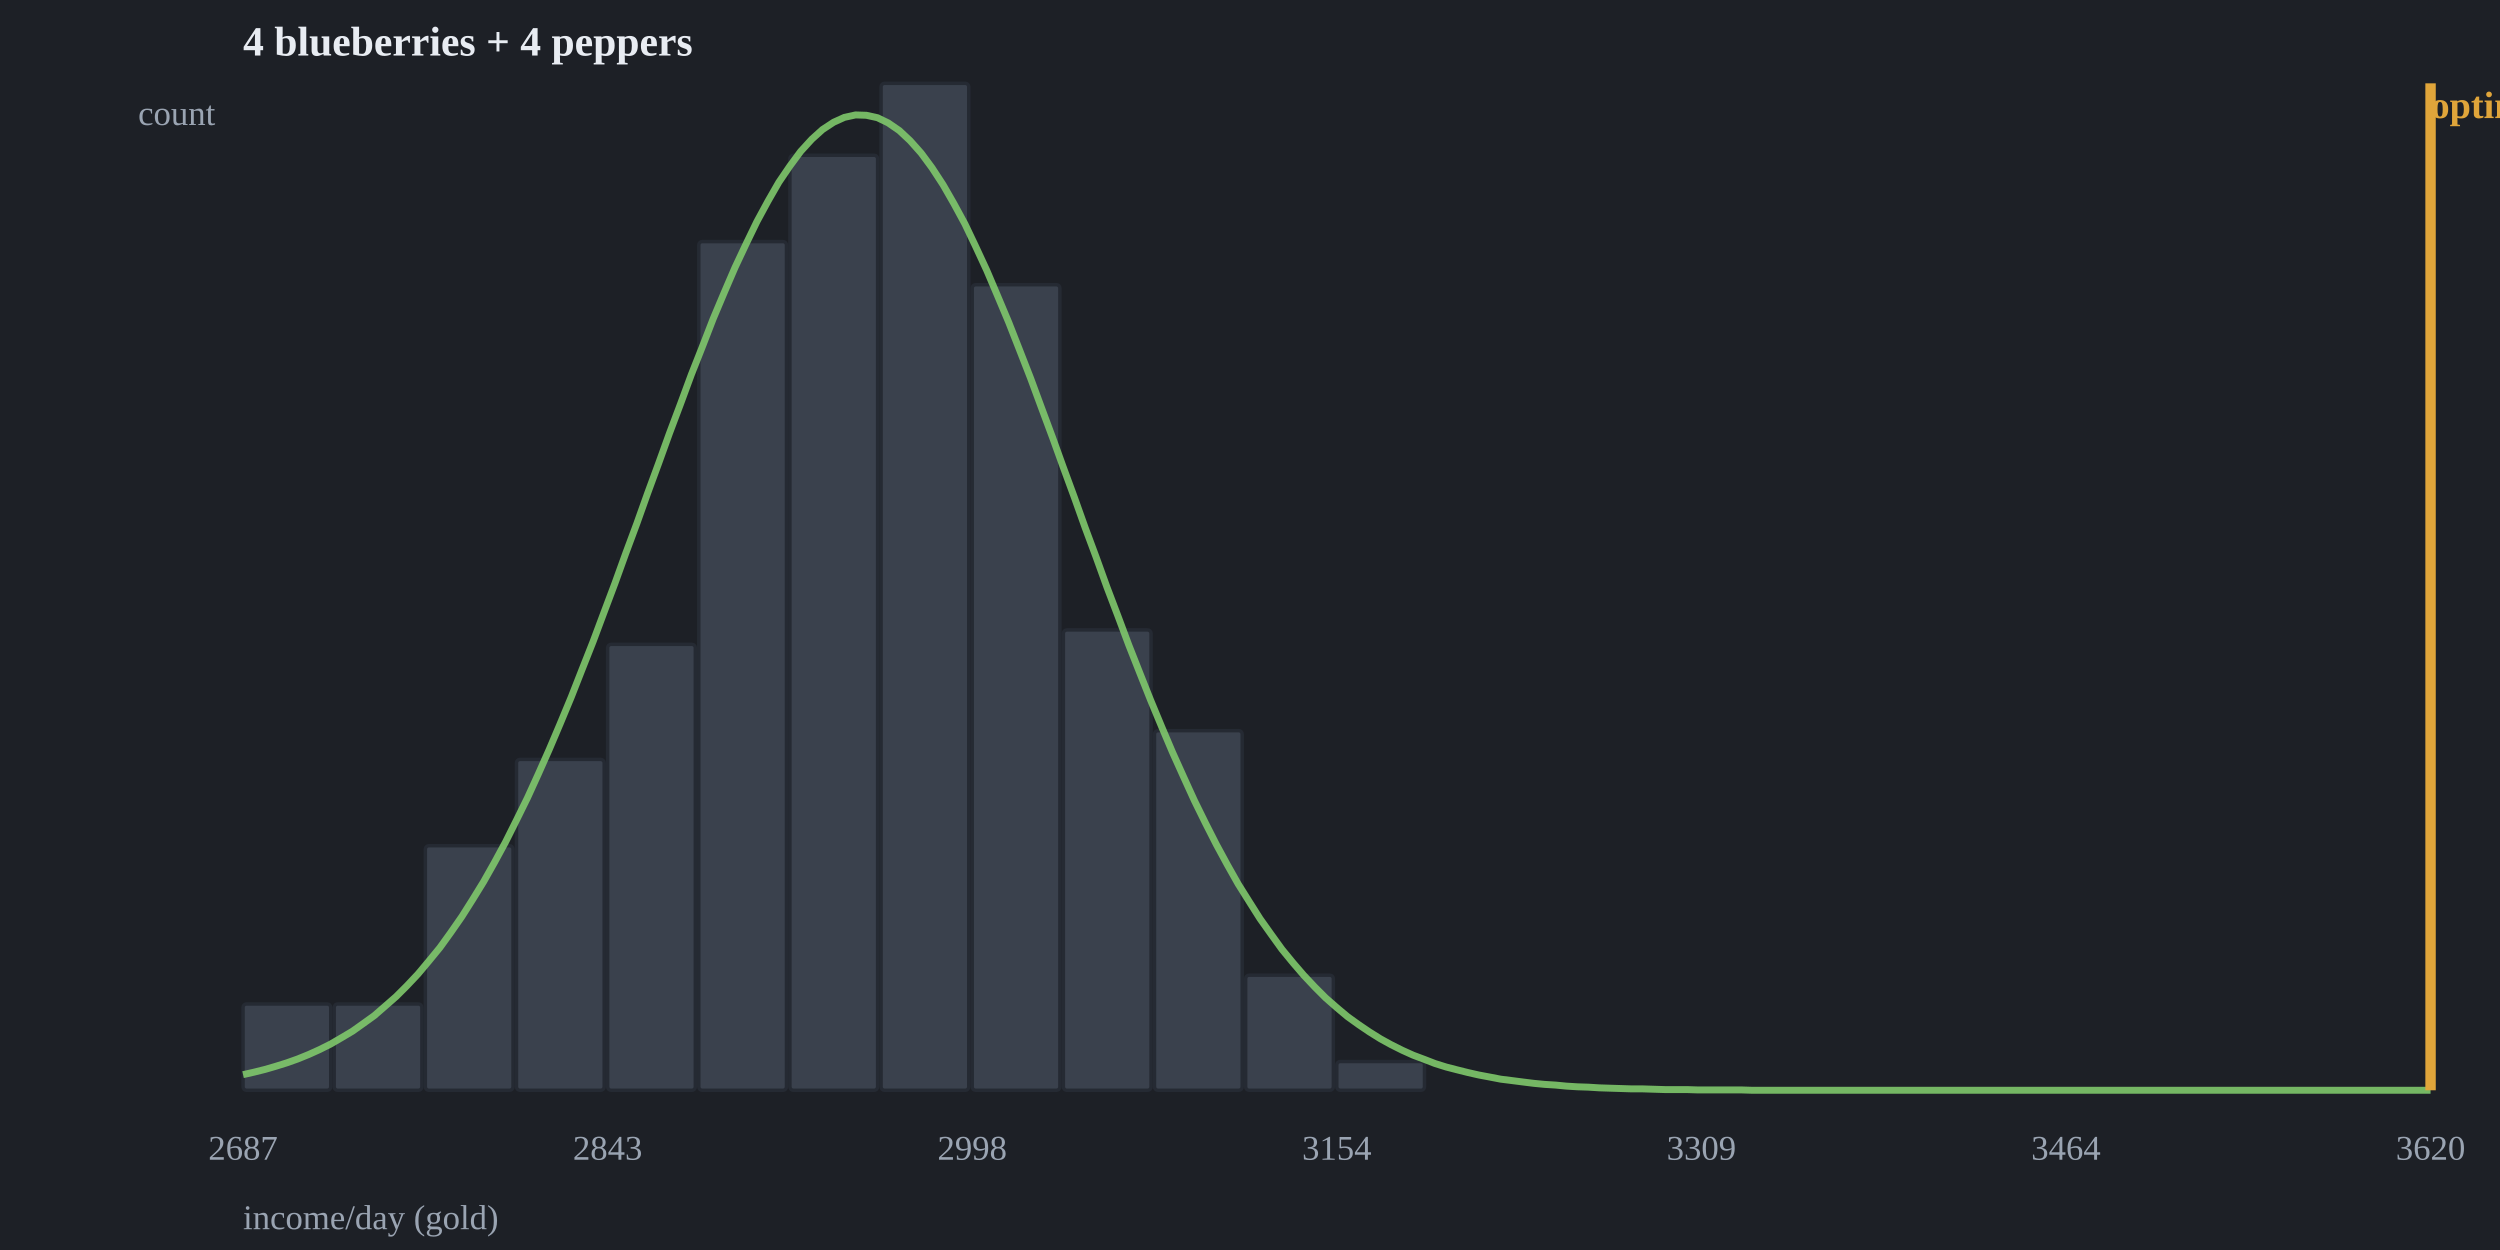
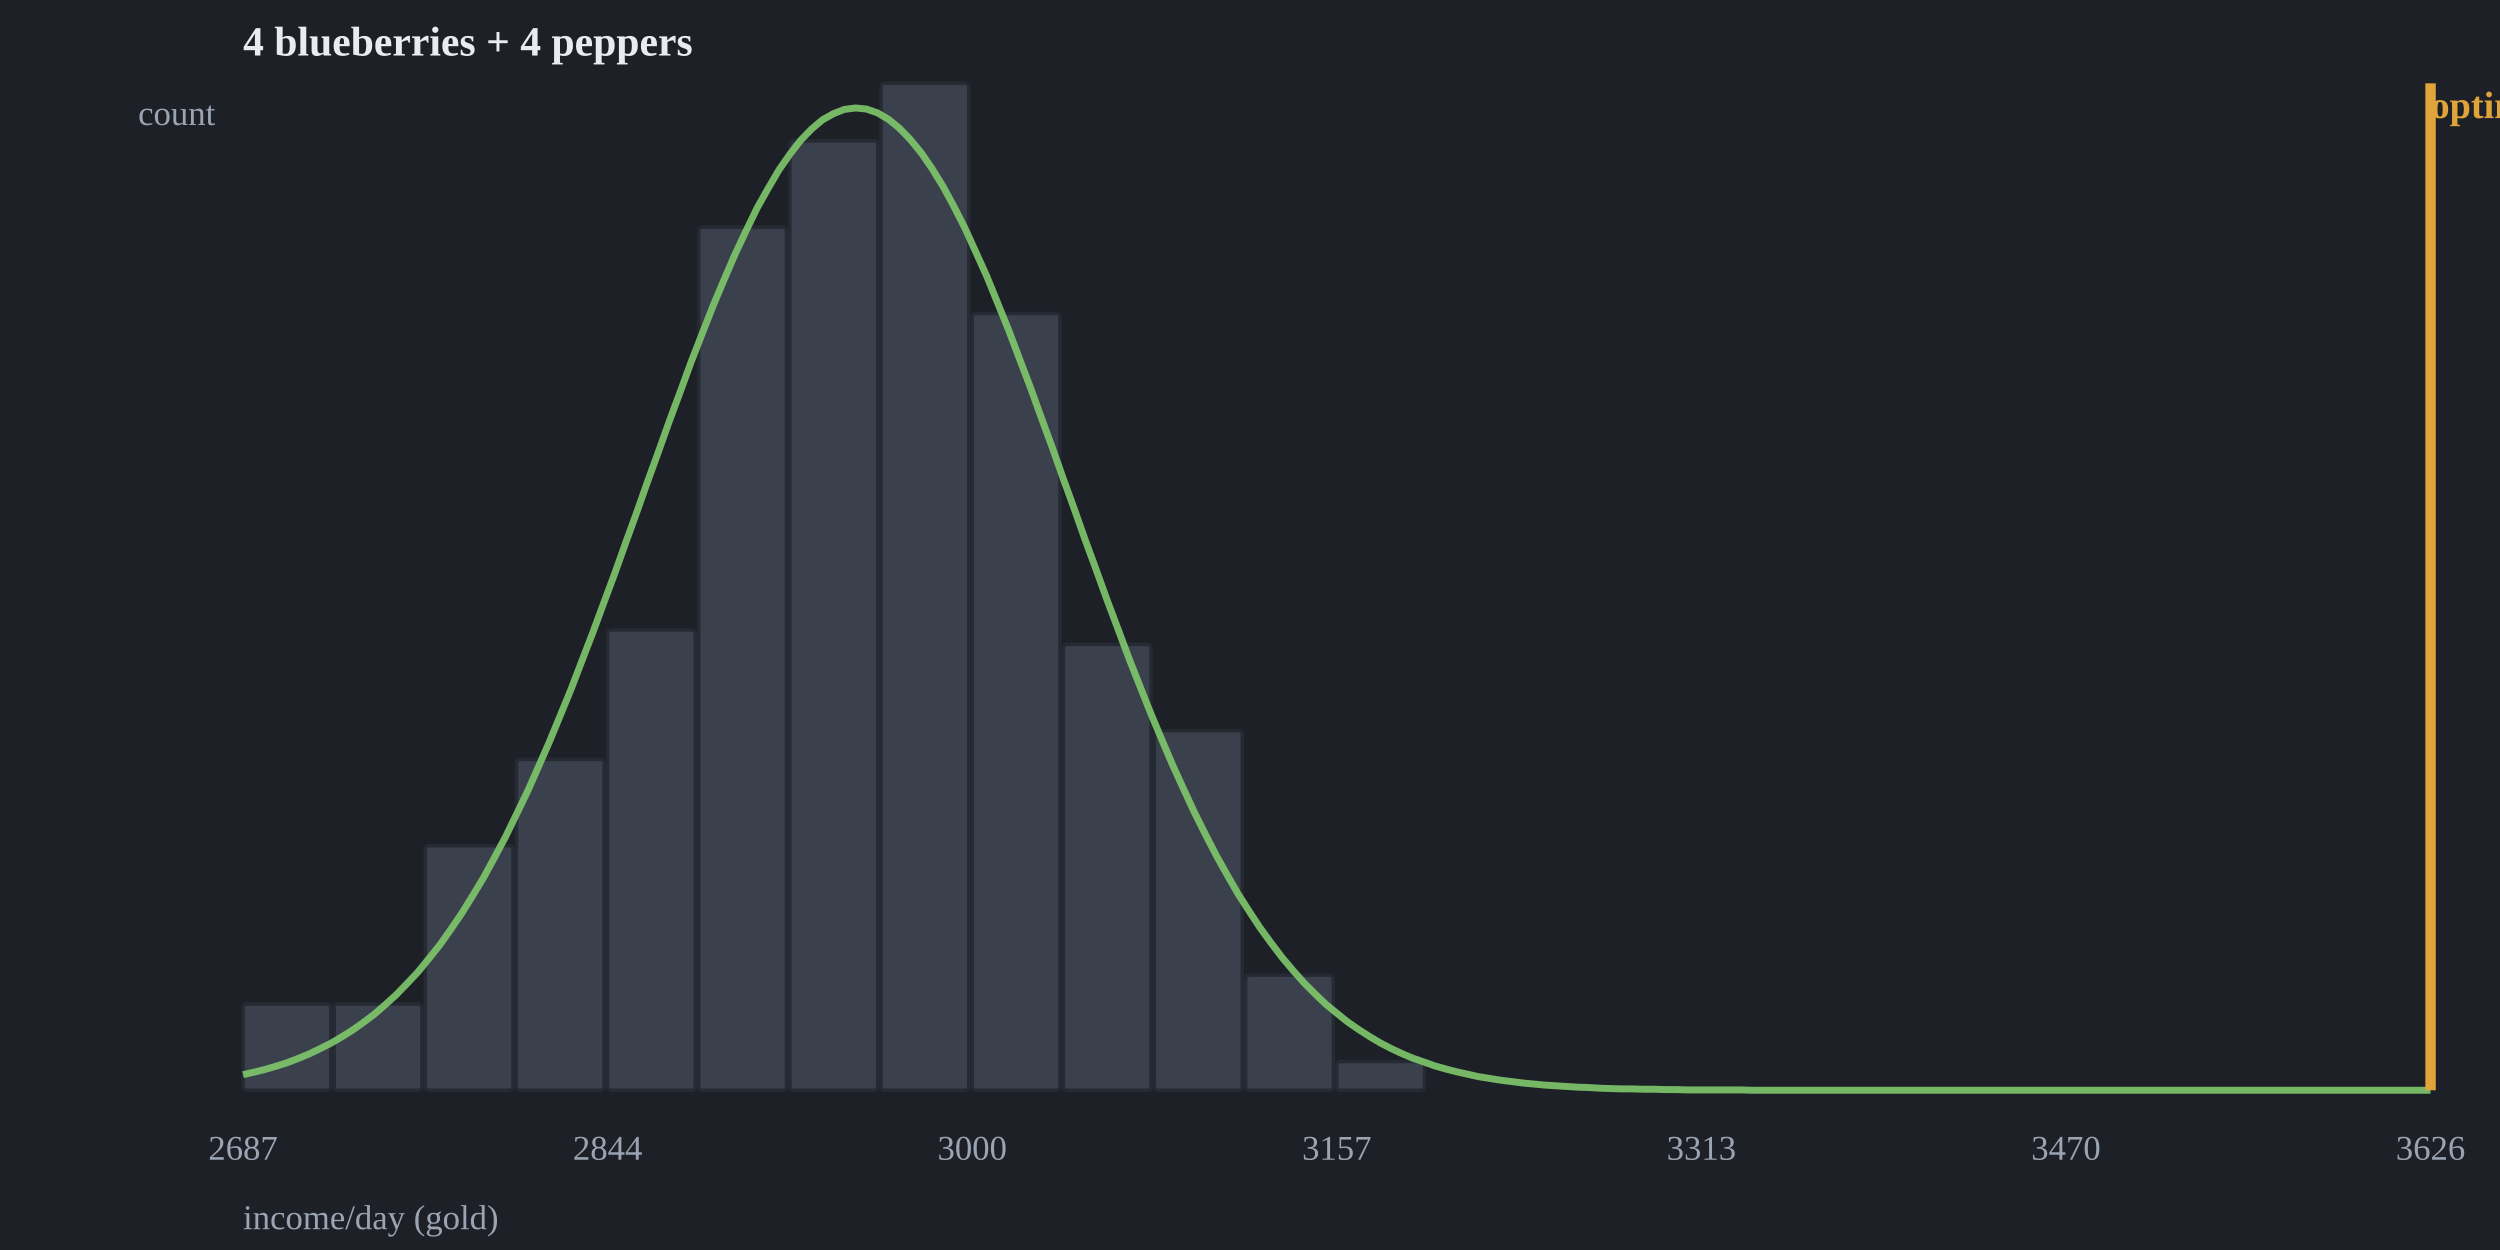
<svg xmlns="http://www.w3.org/2000/svg" viewBox="0 0 720 360" width="100%" role="img" aria-label="4 blueberries + 4 peppers">
  <rect width="720" height="360" fill="#1d2026" />
  <text x="70" y="16" font-size="12" font-weight="700" fill="#e8ecf2">4 blueberries + 4 peppers</text>
  <text x="62" y="36" font-size="10" fill="#9aa4b2" text-anchor="end">count</text>
  <rect x="70" y="289.143" width="25.25" height="24.857" fill="#3a414d" stroke="#252a33" rx="1" />
  <rect x="96.25" y="289.143" width="25.25" height="24.857" fill="#3a414d" stroke="#252a33" rx="1" />
  <rect x="122.5" y="243.571" width="25.25" height="70.429" fill="#3a414d" stroke="#252a33" rx="1" />
  <rect x="148.75" y="218.714" width="25.25" height="95.286" fill="#3a414d" stroke="#252a33" rx="1" />
-   <rect x="175" y="185.571" width="25.25" height="128.429" fill="#3a414d" stroke="#252a33" rx="1" />
-   <rect x="201.25" y="69.571" width="25.25" height="244.429" fill="#3a414d" stroke="#252a33" rx="1" />
-   <rect x="227.5" y="44.714" width="25.25" height="269.286" fill="#3a414d" stroke="#252a33" rx="1" />
+   <rect x="175" y="181.429" width="25.25" height="132.571" fill="#3a414d" stroke="#252a33" rx="1" />
+   <rect x="201.25" y="65.429" width="25.25" height="248.571" fill="#3a414d" stroke="#252a33" rx="1" />
+   <rect x="227.5" y="40.571" width="25.25" height="273.429" fill="#3a414d" stroke="#252a33" rx="1" />
  <rect x="253.75" y="24" width="25.25" height="290" fill="#3a414d" stroke="#252a33" rx="1" />
-   <rect x="280" y="82" width="25.25" height="232" fill="#3a414d" stroke="#252a33" rx="1" />
-   <rect x="306.25" y="181.429" width="25.25" height="132.571" fill="#3a414d" stroke="#252a33" rx="1" />
+   <rect x="280" y="90.286" width="25.25" height="223.714" fill="#3a414d" stroke="#252a33" rx="1" />
+   <rect x="306.25" y="185.571" width="25.25" height="128.429" fill="#3a414d" stroke="#252a33" rx="1" />
  <rect x="332.5" y="210.429" width="25.25" height="103.571" fill="#3a414d" stroke="#252a33" rx="1" />
  <rect x="358.75" y="280.857" width="25.25" height="33.143" fill="#3a414d" stroke="#252a33" rx="1" />
  <rect x="385" y="305.714" width="25.25" height="8.286" fill="#3a414d" stroke="#252a33" rx="1" />
  <rect x="411.25" y="314" width="25.25" height="0" fill="#3a414d" stroke="#252a33" rx="1" />
  <rect x="437.5" y="314" width="25.25" height="0" fill="#3a414d" stroke="#252a33" rx="1" />
  <rect x="463.75" y="314" width="25.25" height="0" fill="#3a414d" stroke="#252a33" rx="1" />
  <rect x="490" y="314" width="25.25" height="0" fill="#3a414d" stroke="#252a33" rx="1" />
  <rect x="516.25" y="314" width="25.25" height="0" fill="#3a414d" stroke="#252a33" rx="1" />
  <rect x="542.5" y="314" width="25.25" height="0" fill="#3a414d" stroke="#252a33" rx="1" />
  <rect x="568.75" y="314" width="25.25" height="0" fill="#3a414d" stroke="#252a33" rx="1" />
  <rect x="595" y="314" width="25.25" height="0" fill="#3a414d" stroke="#252a33" rx="1" />
  <rect x="621.25" y="314" width="25.25" height="0" fill="#3a414d" stroke="#252a33" rx="1" />
  <rect x="647.5" y="314" width="25.25" height="0" fill="#3a414d" stroke="#252a33" rx="1" />
  <rect x="673.75" y="314" width="25.25" height="0" fill="#3a414d" stroke="#252a33" rx="1" />
-   <path d="M70.0 309.5L73.1 308.8L76.3 308.0L79.4 307.1L82.6 306.1L85.7 305.0L88.9 303.7L92.0 302.3L95.2 300.7L98.3 298.9L101.5 297.0L104.6 294.8L107.8 292.5L110.9 289.8L114.1 287.0L117.2 283.9L120.4 280.5L123.5 276.8L126.7 272.9L129.8 268.6L133.0 264.0L136.1 259.1L139.3 253.9L142.4 248.4L145.6 242.5L148.7 236.3L151.9 229.8L155.0 223.0L158.2 215.8L161.3 208.5L164.5 200.8L167.6 192.9L170.8 184.8L173.9 176.5L177.1 168.0L180.2 159.4L183.4 150.8L186.5 142.1L189.7 133.4L192.8 124.8L196.0 116.3L199.1 107.9L202.3 99.8L205.4 91.8L208.6 84.2L211.7 77.0L214.9 70.2L218.0 63.8L221.2 57.9L224.3 52.5L227.5 47.8L230.6 43.6L233.8 40.1L236.9 37.3L240.1 35.2L243.2 33.8L246.4 33.1L249.5 33.2L252.7 33.9L255.8 35.4L259.0 37.6L262.1 40.5L265.3 44.1L268.4 48.3L271.6 53.2L274.7 58.6L277.9 64.5L281.0 71.0L284.2 77.9L287.3 85.2L290.5 92.8L293.6 100.7L296.8 108.9L299.9 117.3L303.1 125.9L306.2 134.5L309.4 143.2L312.5 151.9L315.7 160.5L318.8 169.1L322.0 177.5L325.1 185.8L328.3 193.9L331.4 201.7L334.6 209.4L337.7 216.7L340.9 223.8L344.0 230.6L347.2 237.1L350.3 243.2L353.5 249.1L356.6 254.6L359.8 259.7L362.9 264.6L366.1 269.1L369.2 273.4L372.4 277.3L375.5 280.9L378.7 284.3L381.8 287.4L385.0 290.2L388.1 292.8L391.3 295.1L394.4 297.2L397.6 299.2L400.7 300.9L403.9 302.5L407.0 303.9L410.2 305.1L413.3 306.3L416.5 307.3L419.6 308.1L422.8 308.9L425.9 309.6L429.1 310.2L432.2 310.8L435.4 311.2L438.5 311.6L441.7 312.0L444.8 312.3L448.0 312.5L451.1 312.8L454.3 313.0L457.4 313.1L460.6 313.3L463.7 313.4L466.9 313.5L470.0 313.6L473.2 313.6L476.3 313.7L479.5 313.8L482.6 313.8L485.8 313.8L488.9 313.9L492.1 313.9L495.2 313.9L498.4 313.9L501.5 313.9L504.7 314.0L507.8 314.0L511.0 314.0L514.1 314.0L517.3 314.0L520.4 314.0L523.6 314.0L526.7 314.0L529.9 314.0L533.0 314.0L536.2 314.0L539.3 314.0L542.5 314.0L545.6 314.0L548.8 314.0L551.9 314.0L555.1 314.0L558.2 314.0L561.4 314.0L564.5 314.0L567.7 314.0L570.8 314.0L574.0 314.0L577.1 314.0L580.3 314.0L583.4 314.0L586.6 314.0L589.7 314.0L592.9 314.0L596.0 314.0L599.2 314.0L602.3 314.0L605.5 314.0L608.6 314.0L611.8 314.0L614.9 314.0L618.1 314.0L621.2 314.0L624.4 314.0L627.5 314.0L630.7 314.0L633.8 314.0L637.0 314.0L640.1 314.0L643.3 314.0L646.4 314.0L649.6 314.0L652.7 314.0L655.9 314.0L659.0 314.0L662.2 314.0L665.3 314.0L668.5 314.0L671.6 314.0L674.8 314.0L677.9 314.0L681.1 314.0L684.2 314.0L687.4 314.0L690.5 314.0L693.7 314.0L696.8 314.0L700.0 314.0" fill="none" stroke="#7ec86a" stroke-width="2" opacity="0.9" />
+   <path d="M70.0 309.5L73.1 308.8L76.3 308.0L79.4 307.1L82.6 306.1L85.7 304.9L88.9 303.6L92.0 302.1L95.2 300.5L98.3 298.7L101.5 296.7L104.6 294.5L107.8 292.1L110.9 289.4L114.1 286.5L117.2 283.3L120.4 279.9L123.5 276.1L126.7 272.1L129.8 267.7L133.0 263.0L136.1 258.0L139.3 252.7L142.4 247.0L145.6 241.0L148.7 234.6L151.9 228.0L155.0 221.0L158.2 213.7L161.3 206.2L164.5 198.4L167.6 190.3L170.8 182.0L173.9 173.6L177.1 165.0L180.2 156.3L183.4 147.5L186.5 138.7L189.7 129.9L192.8 121.2L196.0 112.6L199.1 104.1L202.3 95.9L205.4 88.0L208.6 80.4L211.7 73.2L214.9 66.4L218.0 60.0L221.2 54.3L224.3 49.0L227.5 44.4L230.6 40.4L233.8 37.1L236.9 34.5L240.1 32.7L243.2 31.5L246.4 31.1L249.5 31.4L252.7 32.5L255.8 34.3L259.0 36.9L262.1 40.1L265.3 44.0L268.4 48.5L271.6 53.7L274.7 59.4L277.9 65.7L281.0 72.5L284.2 79.6L287.3 87.2L290.5 95.1L293.6 103.3L296.8 111.7L299.9 120.3L303.1 129.0L306.2 137.8L309.4 146.6L312.5 155.4L315.7 164.1L318.8 172.7L322.0 181.2L325.1 189.5L328.3 197.6L331.4 205.4L334.6 213.0L337.7 220.3L340.9 227.3L344.0 234.0L347.2 240.4L350.3 246.4L353.5 252.1L356.6 257.5L359.8 262.5L362.9 267.2L366.1 271.6L369.2 275.7L372.4 279.5L375.5 283.0L378.7 286.2L381.8 289.2L385.0 291.8L388.1 294.3L391.3 296.5L394.4 298.5L397.6 300.4L400.7 302.0L403.9 303.5L407.0 304.8L410.2 305.9L413.3 307.0L416.5 307.9L419.6 308.7L422.8 309.4L425.9 310.1L429.1 310.6L432.2 311.1L435.4 311.5L438.5 311.9L441.7 312.2L444.8 312.5L448.0 312.7L451.1 312.9L454.3 313.1L457.4 313.2L460.6 313.4L463.7 313.5L466.9 313.6L470.0 313.6L473.2 313.7L476.3 313.7L479.5 313.8L482.6 313.8L485.8 313.9L488.9 313.9L492.1 313.9L495.2 313.9L498.4 313.9L501.5 313.9L504.7 314.0L507.8 314.0L511.0 314.0L514.1 314.0L517.3 314.0L520.4 314.0L523.6 314.0L526.7 314.0L529.9 314.0L533.0 314.0L536.2 314.0L539.3 314.0L542.5 314.0L545.6 314.0L548.8 314.0L551.9 314.0L555.1 314.0L558.2 314.0L561.4 314.0L564.5 314.0L567.7 314.0L570.8 314.0L574.0 314.0L577.1 314.0L580.3 314.0L583.4 314.0L586.6 314.0L589.7 314.0L592.9 314.0L596.0 314.0L599.2 314.0L602.3 314.0L605.5 314.0L608.6 314.0L611.8 314.0L614.9 314.0L618.1 314.0L621.2 314.0L624.4 314.0L627.5 314.0L630.7 314.0L633.8 314.0L637.0 314.0L640.1 314.0L643.3 314.0L646.4 314.0L649.6 314.0L652.7 314.0L655.9 314.0L659.0 314.0L662.2 314.0L665.3 314.0L668.5 314.0L671.6 314.0L674.8 314.0L677.9 314.0L681.1 314.0L684.2 314.0L687.4 314.0L690.5 314.0L693.7 314.0L696.8 314.0L700.0 314.0" fill="none" stroke="#7ec86a" stroke-width="2" opacity="0.9" />
  <line x1="700" y1="24" x2="700" y2="314" stroke="#e0a53a" stroke-width="3" />
-   <text x="700" y="34" font-size="11" fill="#e0a53a" font-weight="700">optimizer 3620</text>
+   <text x="700" y="34" font-size="11" fill="#e0a53a" font-weight="700">optimizer 3626</text>
  <text x="70" y="334" text-anchor="middle" font-size="10" fill="#9aa4b2">2687</text>
-   <text x="175" y="334" text-anchor="middle" font-size="10" fill="#9aa4b2">2843</text>
-   <text x="280" y="334" text-anchor="middle" font-size="10" fill="#9aa4b2">2998</text>
-   <text x="385" y="334" text-anchor="middle" font-size="10" fill="#9aa4b2">3154</text>
-   <text x="490" y="334" text-anchor="middle" font-size="10" fill="#9aa4b2">3309</text>
-   <text x="595" y="334" text-anchor="middle" font-size="10" fill="#9aa4b2">3464</text>
-   <text x="700" y="334" text-anchor="middle" font-size="10" fill="#9aa4b2">3620</text>
+   <text x="175" y="334" text-anchor="middle" font-size="10" fill="#9aa4b2">2844</text>
+   <text x="280" y="334" text-anchor="middle" font-size="10" fill="#9aa4b2">3000</text>
+   <text x="385" y="334" text-anchor="middle" font-size="10" fill="#9aa4b2">3157</text>
+   <text x="490" y="334" text-anchor="middle" font-size="10" fill="#9aa4b2">3313</text>
+   <text x="595" y="334" text-anchor="middle" font-size="10" fill="#9aa4b2">3470</text>
+   <text x="700" y="334" text-anchor="middle" font-size="10" fill="#9aa4b2">3626</text>
  <text x="70" y="354" font-size="10" fill="#9aa4b2">income/day (gold)</text>
</svg>
